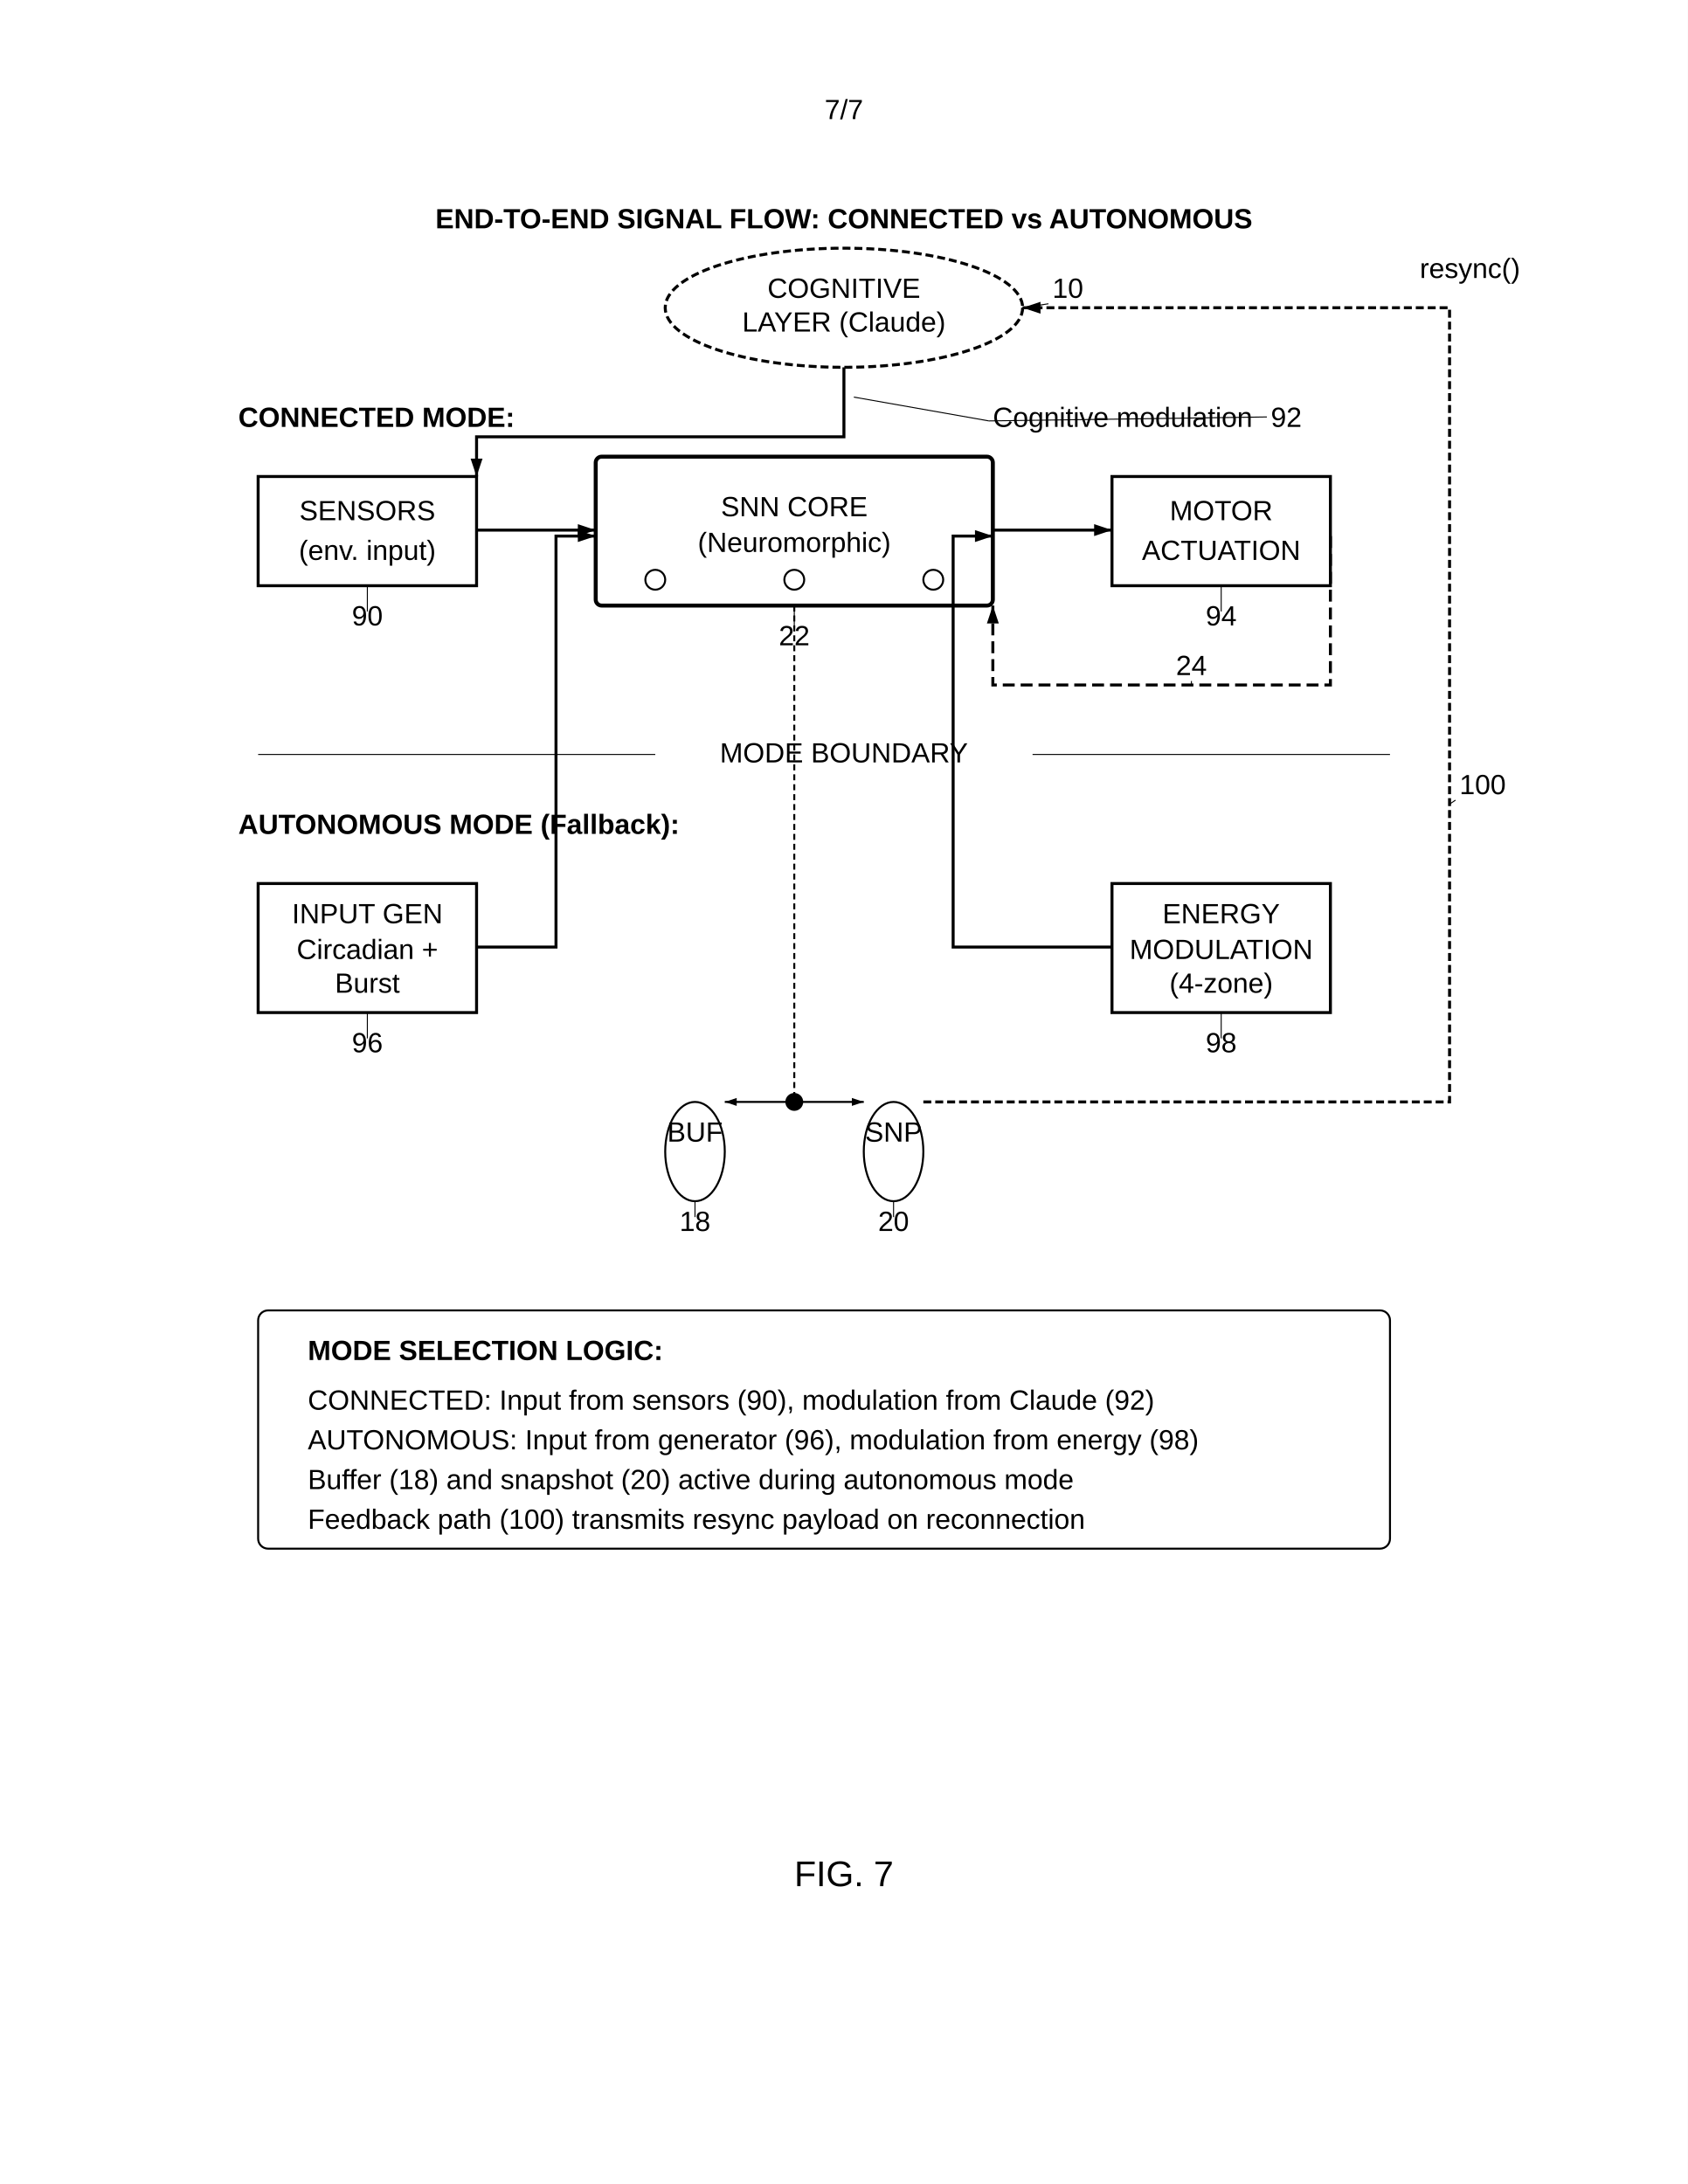
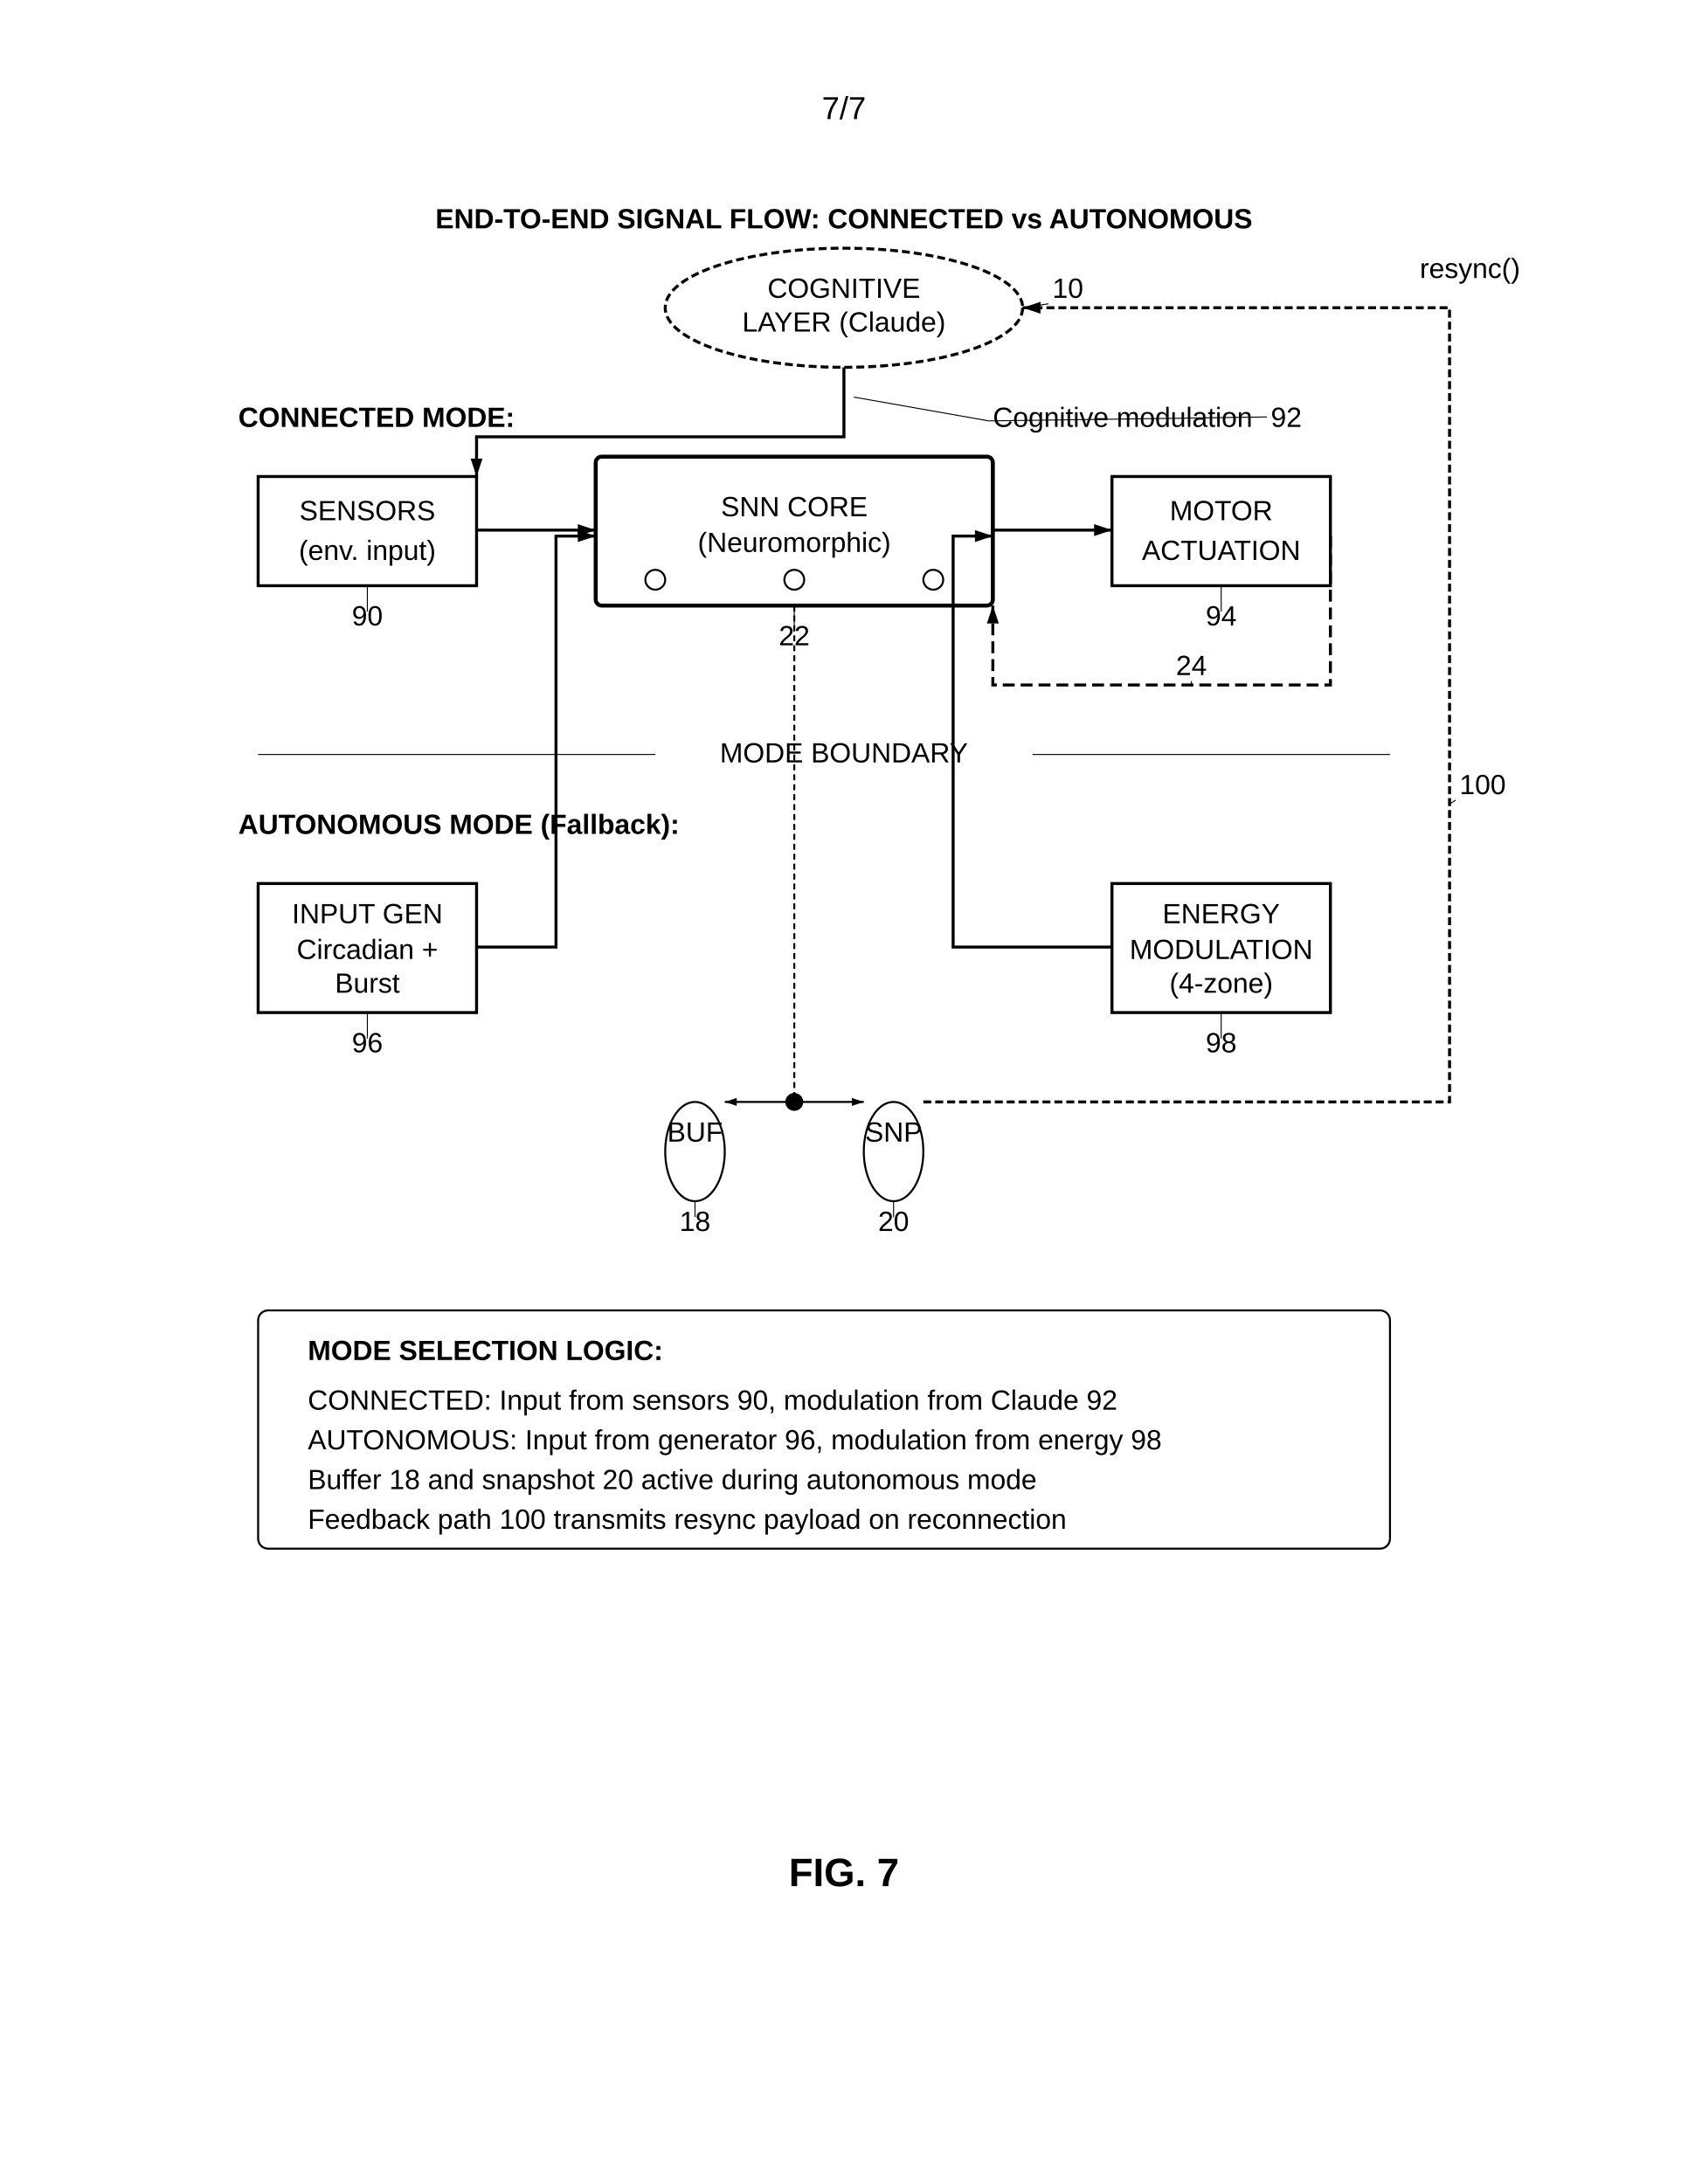
<svg xmlns="http://www.w3.org/2000/svg" width="8.5in" height="11in" viewBox="0 0 850 1100">
-   <rect width="100%" height="100%" fill="white" />
  <defs>
    <marker id="ah" markerWidth="6" markerHeight="4" refX="6" refY="2" orient="auto">
      <polygon points="0 0, 6 2, 0 4" fill="black" />
    </marker>
  </defs>
-   <text x="425" y="60" font-family="Arial" font-size="14" text-anchor="middle" fill="black">7/7</text>
-   <text x="425" y="115" font-family="Arial" font-size="14" font-weight="bold" text-anchor="middle" fill="black">END-TO-END SIGNAL FLOW: CONNECTED vs AUTONOMOUS</text>
+   <rect width="100%" height="100%" fill="white" />
+   <text x="425" y="60" font-family="Arial, sans-serif" font-size="16" text-anchor="middle" fill="black">7/7</text>
+   <text x="425" y="115" font-family="Arial, sans-serif" font-size="14" font-weight="bold" text-anchor="middle" fill="black">END-TO-END SIGNAL FLOW: CONNECTED vs AUTONOMOUS</text>
  <ellipse cx="425" cy="155" rx="90" ry="30" fill="none" stroke="black" stroke-width="1.5" stroke-dasharray="4,2" />
-   <text x="425" y="150" font-family="Arial" font-size="14" text-anchor="middle" fill="black">COGNITIVE</text>
-   <text x="425" y="167" font-family="Arial" font-size="14" text-anchor="middle" fill="black">LAYER (Claude)</text>
-   <text x="530" y="150" font-family="Arial" font-size="14" fill="black">10</text>
+   <text x="425" y="150" font-family="Arial, sans-serif" font-size="14" text-anchor="middle" fill="black">COGNITIVE</text>
+   <text x="425" y="167" font-family="Arial, sans-serif" font-size="14" text-anchor="middle" fill="black">LAYER (Claude)</text>
+   <text x="530" y="150" font-family="Arial, sans-serif" font-size="14" fill="black">10</text>
  <line x1="528" y1="153" x2="515" y2="155" stroke="black" stroke-width="0.5" />
-   <text x="120" y="215" font-family="Arial" font-size="14" font-weight="bold" fill="black">CONNECTED MODE:</text>
+   <text x="120" y="215" font-family="Arial, sans-serif" font-size="14" font-weight="bold" fill="black">CONNECTED MODE:</text>
  <rect x="130" y="240" width="110" height="55" fill="none" stroke="black" stroke-width="1.5" />
-   <text x="185" y="262" font-family="Arial" font-size="14" text-anchor="middle" fill="black">SENSORS</text>
-   <text x="185" y="282" font-family="Arial" font-size="14" text-anchor="middle" fill="black">(env. input)</text>
-   <text x="185" y="315" font-family="Arial" font-size="14" text-anchor="middle" fill="black">90</text>
+   <text x="185" y="262" font-family="Arial, sans-serif" font-size="14" text-anchor="middle" fill="black">SENSORS</text>
+   <text x="185" y="282" font-family="Arial, sans-serif" font-size="14" text-anchor="middle" fill="black">(env. input)</text>
+   <text x="185" y="315" font-family="Arial, sans-serif" font-size="14" text-anchor="middle" fill="black">90</text>
  <line x1="185" y1="308" x2="185" y2="295" stroke="black" stroke-width="0.5" />
  <rect x="300" y="230" width="200" height="75" rx="3" fill="none" stroke="black" stroke-width="2" />
-   <text x="400" y="260" font-family="Arial" font-size="14" text-anchor="middle" fill="black">SNN CORE</text>
-   <text x="400" y="278" font-family="Arial" font-size="14" text-anchor="middle" fill="black">(Neuromorphic)</text>
+   <text x="400" y="260" font-family="Arial, sans-serif" font-size="14" text-anchor="middle" fill="black">SNN CORE</text>
+   <text x="400" y="278" font-family="Arial, sans-serif" font-size="14" text-anchor="middle" fill="black">(Neuromorphic)</text>
  <circle cx="330" cy="292" r="5" fill="none" stroke="black" stroke-width="1" />
  <circle cx="400" cy="292" r="5" fill="none" stroke="black" stroke-width="1" />
  <circle cx="470" cy="292" r="5" fill="none" stroke="black" stroke-width="1" />
-   <text x="400" y="325" font-family="Arial" font-size="14" text-anchor="middle" fill="black">22</text>
+   <text x="400" y="325" font-family="Arial, sans-serif" font-size="14" text-anchor="middle" fill="black">22</text>
  <line x1="400" y1="318" x2="400" y2="305" stroke="black" stroke-width="0.5" />
  <rect x="560" y="240" width="110" height="55" fill="none" stroke="black" stroke-width="1.5" />
-   <text x="615" y="262" font-family="Arial" font-size="14" text-anchor="middle" fill="black">MOTOR</text>
-   <text x="615" y="282" font-family="Arial" font-size="14" text-anchor="middle" fill="black">ACTUATION</text>
-   <text x="615" y="315" font-family="Arial" font-size="14" text-anchor="middle" fill="black">94</text>
+   <text x="615" y="262" font-family="Arial, sans-serif" font-size="14" text-anchor="middle" fill="black">MOTOR</text>
+   <text x="615" y="282" font-family="Arial, sans-serif" font-size="14" text-anchor="middle" fill="black">ACTUATION</text>
+   <text x="615" y="315" font-family="Arial, sans-serif" font-size="14" text-anchor="middle" fill="black">94</text>
  <line x1="615" y1="308" x2="615" y2="295" stroke="black" stroke-width="0.5" />
  <path d="M670 270 L670 345 L500 345 L500 305" stroke="black" stroke-width="1.5" stroke-dasharray="6,3" fill="none" marker-end="url(#ah)" />
-   <text x="600" y="340" font-family="Arial" font-size="14" text-anchor="middle" fill="black">24</text>
+   <text x="600" y="340" font-family="Arial, sans-serif" font-size="14" text-anchor="middle" fill="black">24</text>
  <line x1="600" y1="343" x2="600" y2="345" stroke="black" stroke-width="0.5" />
-   <text x="500" y="215" font-family="Arial" font-size="14" fill="black">Cognitive modulation</text>
-   <text x="640" y="215" font-family="Arial" font-size="14" fill="black">92</text>
+   <text x="500" y="215" font-family="Arial, sans-serif" font-size="14" fill="black">Cognitive modulation</text>
+   <text x="640" y="215" font-family="Arial, sans-serif" font-size="14" fill="black">92</text>
  <line x1="638" y1="210" x2="498" y2="212" stroke="black" stroke-width="0.5" />
  <line x1="498" y1="212" x2="430" y2="200" stroke="black" stroke-width="0.5" />
  <line x1="130" y1="380" x2="330" y2="380" stroke="black" stroke-width="0.5" />
-   <text x="425" y="384" font-family="Arial" font-size="14" text-anchor="middle" fill="black">MODE BOUNDARY</text>
+   <text x="425" y="384" font-family="Arial, sans-serif" font-size="14" text-anchor="middle" fill="black">MODE BOUNDARY</text>
  <line x1="520" y1="380" x2="700" y2="380" stroke="black" stroke-width="0.5" />
-   <text x="120" y="420" font-family="Arial" font-size="14" font-weight="bold" fill="black">AUTONOMOUS MODE (Fallback):</text>
+   <text x="120" y="420" font-family="Arial, sans-serif" font-size="14" font-weight="bold" fill="black">AUTONOMOUS MODE (Fallback):</text>
  <rect x="130" y="445" width="110" height="65" fill="none" stroke="black" stroke-width="1.5" />
-   <text x="185" y="465" font-family="Arial" font-size="14" text-anchor="middle" fill="black">INPUT GEN</text>
-   <text x="185" y="483" font-family="Arial" font-size="14" text-anchor="middle" fill="black">Circadian +</text>
-   <text x="185" y="500" font-family="Arial" font-size="14" text-anchor="middle" fill="black">Burst</text>
-   <text x="185" y="530" font-family="Arial" font-size="14" text-anchor="middle" fill="black">96</text>
+   <text x="185" y="465" font-family="Arial, sans-serif" font-size="14" text-anchor="middle" fill="black">INPUT GEN</text>
+   <text x="185" y="483" font-family="Arial, sans-serif" font-size="14" text-anchor="middle" fill="black">Circadian +</text>
+   <text x="185" y="500" font-family="Arial, sans-serif" font-size="14" text-anchor="middle" fill="black">Burst</text>
+   <text x="185" y="530" font-family="Arial, sans-serif" font-size="14" text-anchor="middle" fill="black">96</text>
  <line x1="185" y1="523" x2="185" y2="510" stroke="black" stroke-width="0.5" />
  <rect x="560" y="445" width="110" height="65" fill="none" stroke="black" stroke-width="1.5" />
-   <text x="615" y="465" font-family="Arial" font-size="14" text-anchor="middle" fill="black">ENERGY</text>
-   <text x="615" y="483" font-family="Arial" font-size="14" text-anchor="middle" fill="black">MODULATION</text>
-   <text x="615" y="500" font-family="Arial" font-size="14" text-anchor="middle" fill="black">(4-zone)</text>
-   <text x="615" y="530" font-family="Arial" font-size="14" text-anchor="middle" fill="black">98</text>
+   <text x="615" y="465" font-family="Arial, sans-serif" font-size="14" text-anchor="middle" fill="black">ENERGY</text>
+   <text x="615" y="483" font-family="Arial, sans-serif" font-size="14" text-anchor="middle" fill="black">MODULATION</text>
+   <text x="615" y="500" font-family="Arial, sans-serif" font-size="14" text-anchor="middle" fill="black">(4-zone)</text>
+   <text x="615" y="530" font-family="Arial, sans-serif" font-size="14" text-anchor="middle" fill="black">98</text>
  <line x1="615" y1="523" x2="615" y2="510" stroke="black" stroke-width="0.5" />
  <ellipse cx="350" cy="580" rx="15" ry="25" fill="none" stroke="black" stroke-width="1" />
-   <text x="350" y="575" font-family="Arial" font-size="14" text-anchor="middle" fill="black">BUF</text>
-   <text x="350" y="620" font-family="Arial" font-size="14" text-anchor="middle" fill="black">18</text>
+   <text x="350" y="575" font-family="Arial, sans-serif" font-size="14" text-anchor="middle" fill="black">BUF</text>
+   <text x="350" y="620" font-family="Arial, sans-serif" font-size="14" text-anchor="middle" fill="black">18</text>
  <line x1="350" y1="613" x2="350" y2="605" stroke="black" stroke-width="0.5" />
  <ellipse cx="450" cy="580" rx="15" ry="25" fill="none" stroke="black" stroke-width="1" />
-   <text x="450" y="575" font-family="Arial" font-size="14" text-anchor="middle" fill="black">SNP</text>
-   <text x="450" y="620" font-family="Arial" font-size="14" text-anchor="middle" fill="black">20</text>
+   <text x="450" y="575" font-family="Arial, sans-serif" font-size="14" text-anchor="middle" fill="black">SNP</text>
+   <text x="450" y="620" font-family="Arial, sans-serif" font-size="14" text-anchor="middle" fill="black">20</text>
  <line x1="450" y1="613" x2="450" y2="605" stroke="black" stroke-width="0.5" />
  <path d="M425 185 L425 220 L240 220 L240 240" stroke="black" stroke-width="1.5" fill="none" marker-end="url(#ah)" />
  <line x1="240" y1="267" x2="300" y2="267" stroke="black" stroke-width="1.5" marker-end="url(#ah)" />
  <line x1="500" y1="267" x2="560" y2="267" stroke="black" stroke-width="1.5" marker-end="url(#ah)" />
  <path d="M240 477 L280 477 L280 270 L300 270" stroke="black" stroke-width="1.5" fill="none" marker-end="url(#ah)" />
  <path d="M560 477 L480 477 L480 270 L500 270" stroke="black" stroke-width="1.5" fill="none" marker-end="url(#ah)" />
  <circle cx="400" cy="555" r="4" fill="black" stroke="black" stroke-width="1" />
  <line x1="400" y1="305" x2="400" y2="553" stroke="black" stroke-width="1" stroke-dasharray="3,2" />
  <line x1="399" y1="555" x2="365" y2="555" stroke="black" stroke-width="1" marker-end="url(#ah)" />
  <line x1="401" y1="555" x2="435" y2="555" stroke="black" stroke-width="1" marker-end="url(#ah)" />
  <path d="M465 555 L730 555 L730 155 L515 155" stroke="black" stroke-width="1.5" stroke-dasharray="4,2" fill="none" marker-end="url(#ah)" />
-   <text x="735" y="400" font-family="Arial" font-size="14" fill="black">100</text>
+   <text x="735" y="400" font-family="Arial, sans-serif" font-size="14" fill="black">100</text>
  <line x1="733" y1="403" x2="730" y2="405" stroke="black" stroke-width="0.5" />
-   <text x="715" y="140" font-family="Arial" font-size="14" fill="black">resync()</text>
+   <text x="715" y="140" font-family="Arial, sans-serif" font-size="14" fill="black">resync()</text>
  <rect x="130" y="660" width="570" height="120" rx="5" fill="none" stroke="black" stroke-width="1" />
-   <text x="155" y="685" font-family="Arial" font-size="14" font-weight="bold" fill="black">MODE SELECTION LOGIC:</text>
-   <text x="155" y="710" font-family="Arial" font-size="14" fill="black">CONNECTED: Input from sensors (90), modulation from Claude (92)</text>
-   <text x="155" y="730" font-family="Arial" font-size="14" fill="black">AUTONOMOUS: Input from generator (96), modulation from energy (98)</text>
-   <text x="155" y="750" font-family="Arial" font-size="14" fill="black">Buffer (18) and snapshot (20) active during autonomous mode</text>
-   <text x="155" y="770" font-family="Arial" font-size="14" fill="black">Feedback path (100) transmits resync payload on reconnection</text>
-   <text x="425" y="950" font-family="Arial" font-size="18" text-anchor="middle" fill="black">FIG. 7</text>
+   <text x="155" y="685" font-family="Arial, sans-serif" font-size="14" font-weight="bold" fill="black">MODE SELECTION LOGIC:</text>
+   <text x="155" y="710" font-family="Arial, sans-serif" font-size="14" fill="black">CONNECTED: Input from sensors 90, modulation from Claude 92</text>
+   <text x="155" y="730" font-family="Arial, sans-serif" font-size="14" fill="black">AUTONOMOUS: Input from generator 96, modulation from energy 98</text>
+   <text x="155" y="750" font-family="Arial, sans-serif" font-size="14" fill="black">Buffer 18 and snapshot 20 active during autonomous mode</text>
+   <text x="155" y="770" font-family="Arial, sans-serif" font-size="14" fill="black">Feedback path 100 transmits resync payload on reconnection</text>
+   <text x="425" y="950" font-family="Arial, sans-serif" font-size="20" font-weight="bold" text-anchor="middle" fill="black">FIG. 7</text>
</svg>
